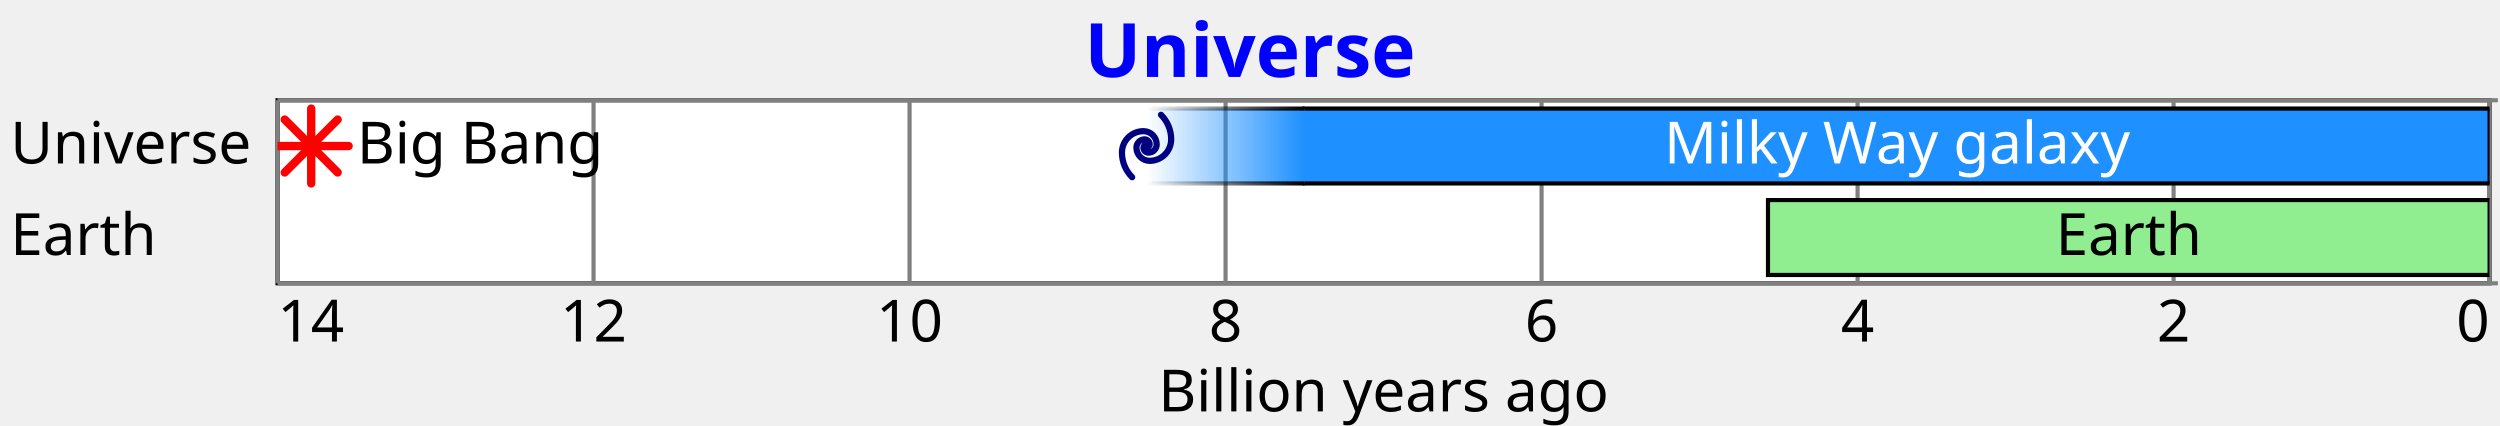
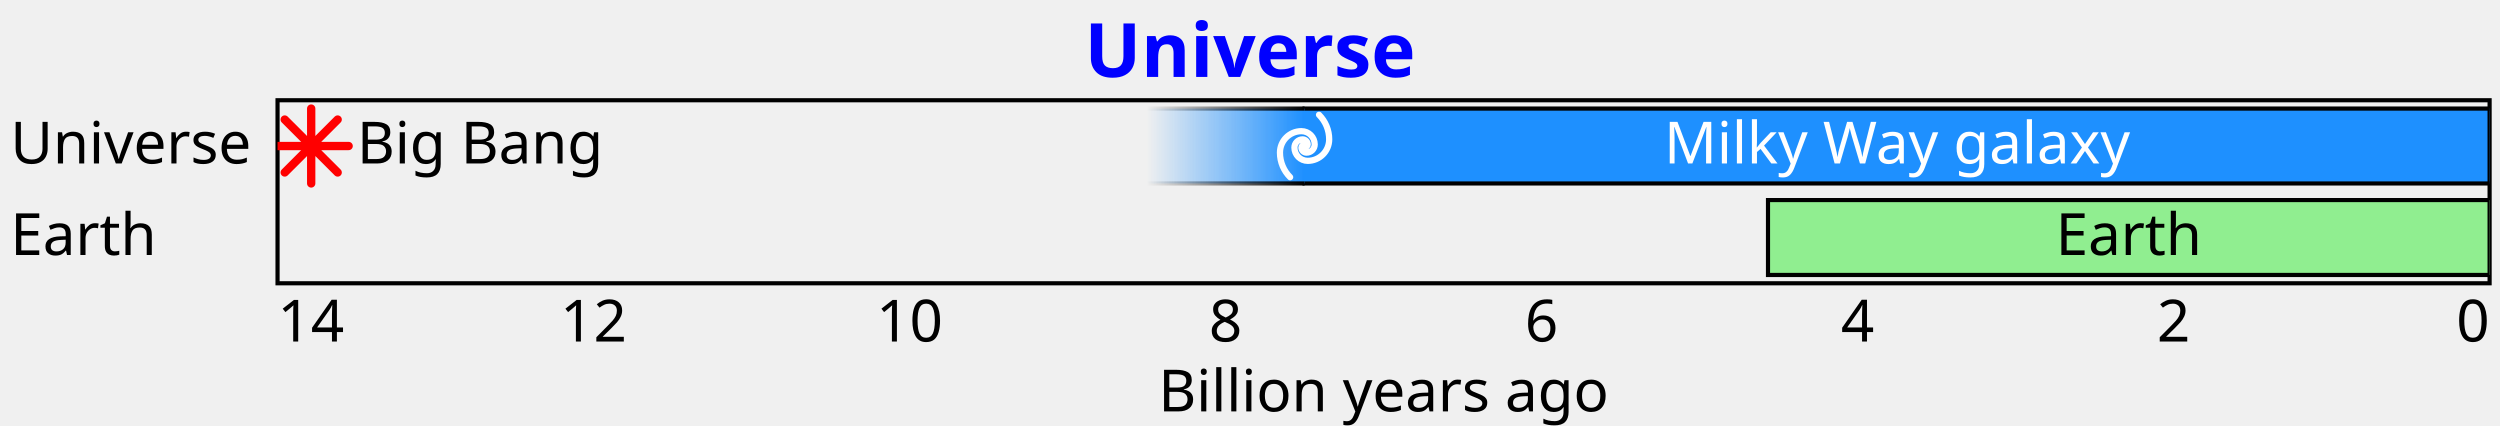
<svg xmlns="http://www.w3.org/2000/svg" width="601" height="102.2" viewBox="0 0 601 102.2" transform="translate(0.5, 0.5)">
  <g stroke="black" fill="white" font-family="sans-serif" font-size="14">
    <text x="300" y="18" stroke="none" fill="blue" font-size="18" text-anchor="middle" font-weight="bold">Universe</text>
-     <rect x="66.22" y="23.6" width="531.78" height="44" stroke="black" stroke-width="1" />
+     <rect x="66.22" y="23.6" width="531.78" height="44" stroke="black" fill="none" stroke-width="1" />
    <g>
-       <path d="M 66.22 23.6 V 67.6 M 142.189 23.6 V 67.6 M 218.157 23.6 V 67.6 M 294.126 23.6 V 67.6 M 370.094 23.6 V 67.6 M 446.063 23.6 V 67.6 M 522.031 23.6 V 67.6 M 598 23.6 V 67.6 M 66.22 23.6 H 600 M 66.22 67.6 H 600" stroke="gray" />
      <g text-anchor="middle" stroke="none" fill="black" font-size="14">
        <text x="66.22" y="81.6" text-anchor="start">14</text>
        <text x="142.189" y="81.6">12</text>
        <text x="218.157" y="81.6">10</text>
        <text x="294.126" y="81.6">8</text>
        <text x="370.094" y="81.6">6</text>
        <text x="446.063" y="81.6">4</text>
        <text x="522.031" y="81.6">2</text>
        <text x="598" y="81.6" text-anchor="end">0</text>
        <text x="332.11" y="98.4">Billion years ago</text>
      </g>
    </g>
    <defs>
      <clipPath id="id1">
        <rect x="66.22" y="23.6" width="531.78" height="44" />
      </clipPath>
    </defs>
    <g clip-path="url(#id1)">
      <path d="M 65.311 34.6 h 18 M 74.311 25.6 v 18 M 67.947 28.236 L 80.675 40.964 M 80.675 28.236 L 67.947 40.964" fill="none" stroke="red" stroke-width="2" stroke-linecap="round" />
      <a href="https://en.wikipedia.org/wiki/Milky_Way">
        <g>
          <rect x="312.618" y="25.6" width="285.882" height="18" stroke="none" fill="dodgerblue" />
          <path d="M 312.618 25.6 H 599 m 0 18 H 312.618" stroke="black" />
          <defs>
            <linearGradient id="id2">
              <stop offset="0" stop-color="dodgerblue" stop-opacity="0" />
              <stop offset="1" stop-color="dodgerblue" stop-opacity="1" />
            </linearGradient>
            <linearGradient id="id3">
              <stop offset="0" stop-color="black" stop-opacity="0" />
              <stop offset="1" stop-color="black" stop-opacity="1" />
            </linearGradient>
          </defs>
          <rect x="275.134" y="25.6" width="37.984" height="18" stroke="none" fill="url(#id2)" />
          <path d="M 275.134 25.6 H 313.118 m 0 18 H 275.134" stroke="url(#id3)" />
          <line x1="598" y1="25.6" x2="598" y2="43.6" stroke="black" />
        </g>
      </a>
      <a>
-         <path transform="translate(275.134, 34.6) scale(1.5) translate(-6,-6)" d="M8.316 1a5.553 5.553 0 0 1 1.629 3.94A3.443 3.443 0 0 1 6.5 8.378 2.127 2.127 0 0 1 4.375 6.25 1.315 1.315 0 0 1 5.69 4.936c.45 0 .813.365.812.813a.503.503 0 0 1-.147.355l-.71-.208a.502.502 0 0 0-.147.355c0 .449.363.813.812.813A1.315 1.315 0 0 0 7.625 5.75 2.127 2.127 0 0 0 5.5 3.622 3.443 3.443 0 0 0 2.055 7.06c0 1.538.622 2.93 1.629 3.939" fill="none" stroke="navy" stroke-width="1" stroke-linecap="round" />https://en.wikipedia.org/wiki/Milky_Way</a>
+         <path transform="translate(313.118, 34.6) scale(1.5) translate(-6,-6)" d="M8.316 1a5.553 5.553 0 0 1 1.629 3.94A3.443 3.443 0 0 1 6.5 8.378 2.127 2.127 0 0 1 4.375 6.25 1.315 1.315 0 0 1 5.69 4.936c.45 0 .813.365.812.813a.503.503 0 0 1-.147.355l-.71-.208a.502.502 0 0 0-.147.355c0 .449.363.813.812.813A1.315 1.315 0 0 0 7.625 5.75 2.127 2.127 0 0 0 5.5 3.622 3.443 3.443 0 0 0 2.055 7.06c0 1.538.622 2.93 1.629 3.939" fill="none" stroke="white" stroke-width="1" stroke-linecap="round" />https://en.wikipedia.org/wiki/Milky_Way</a>
      <g>
        <rect x="424.526" y="47.6" width="173.474" height="18" fill="lightgreen" />
      </g>
    </g>
    <g clip-path="url(#id1)" text-anchor="middle" stroke="none" fill="black">
      <text x="85.311" y="38.8" text-anchor="start">Big Bang</text>
      <text x="455.559" y="38.8" fill="white" text-anchor="middle">Milky Way galaxy</text>
      <text x="511.263" y="60.8" fill="black" text-anchor="middle">Earth</text>
    </g>
    <g stroke="none" fill="black">
      <text x="2" y="38.8">Universe</text>
      <text x="2" y="60.8">Earth</text>
    </g>
  </g>
</svg>
